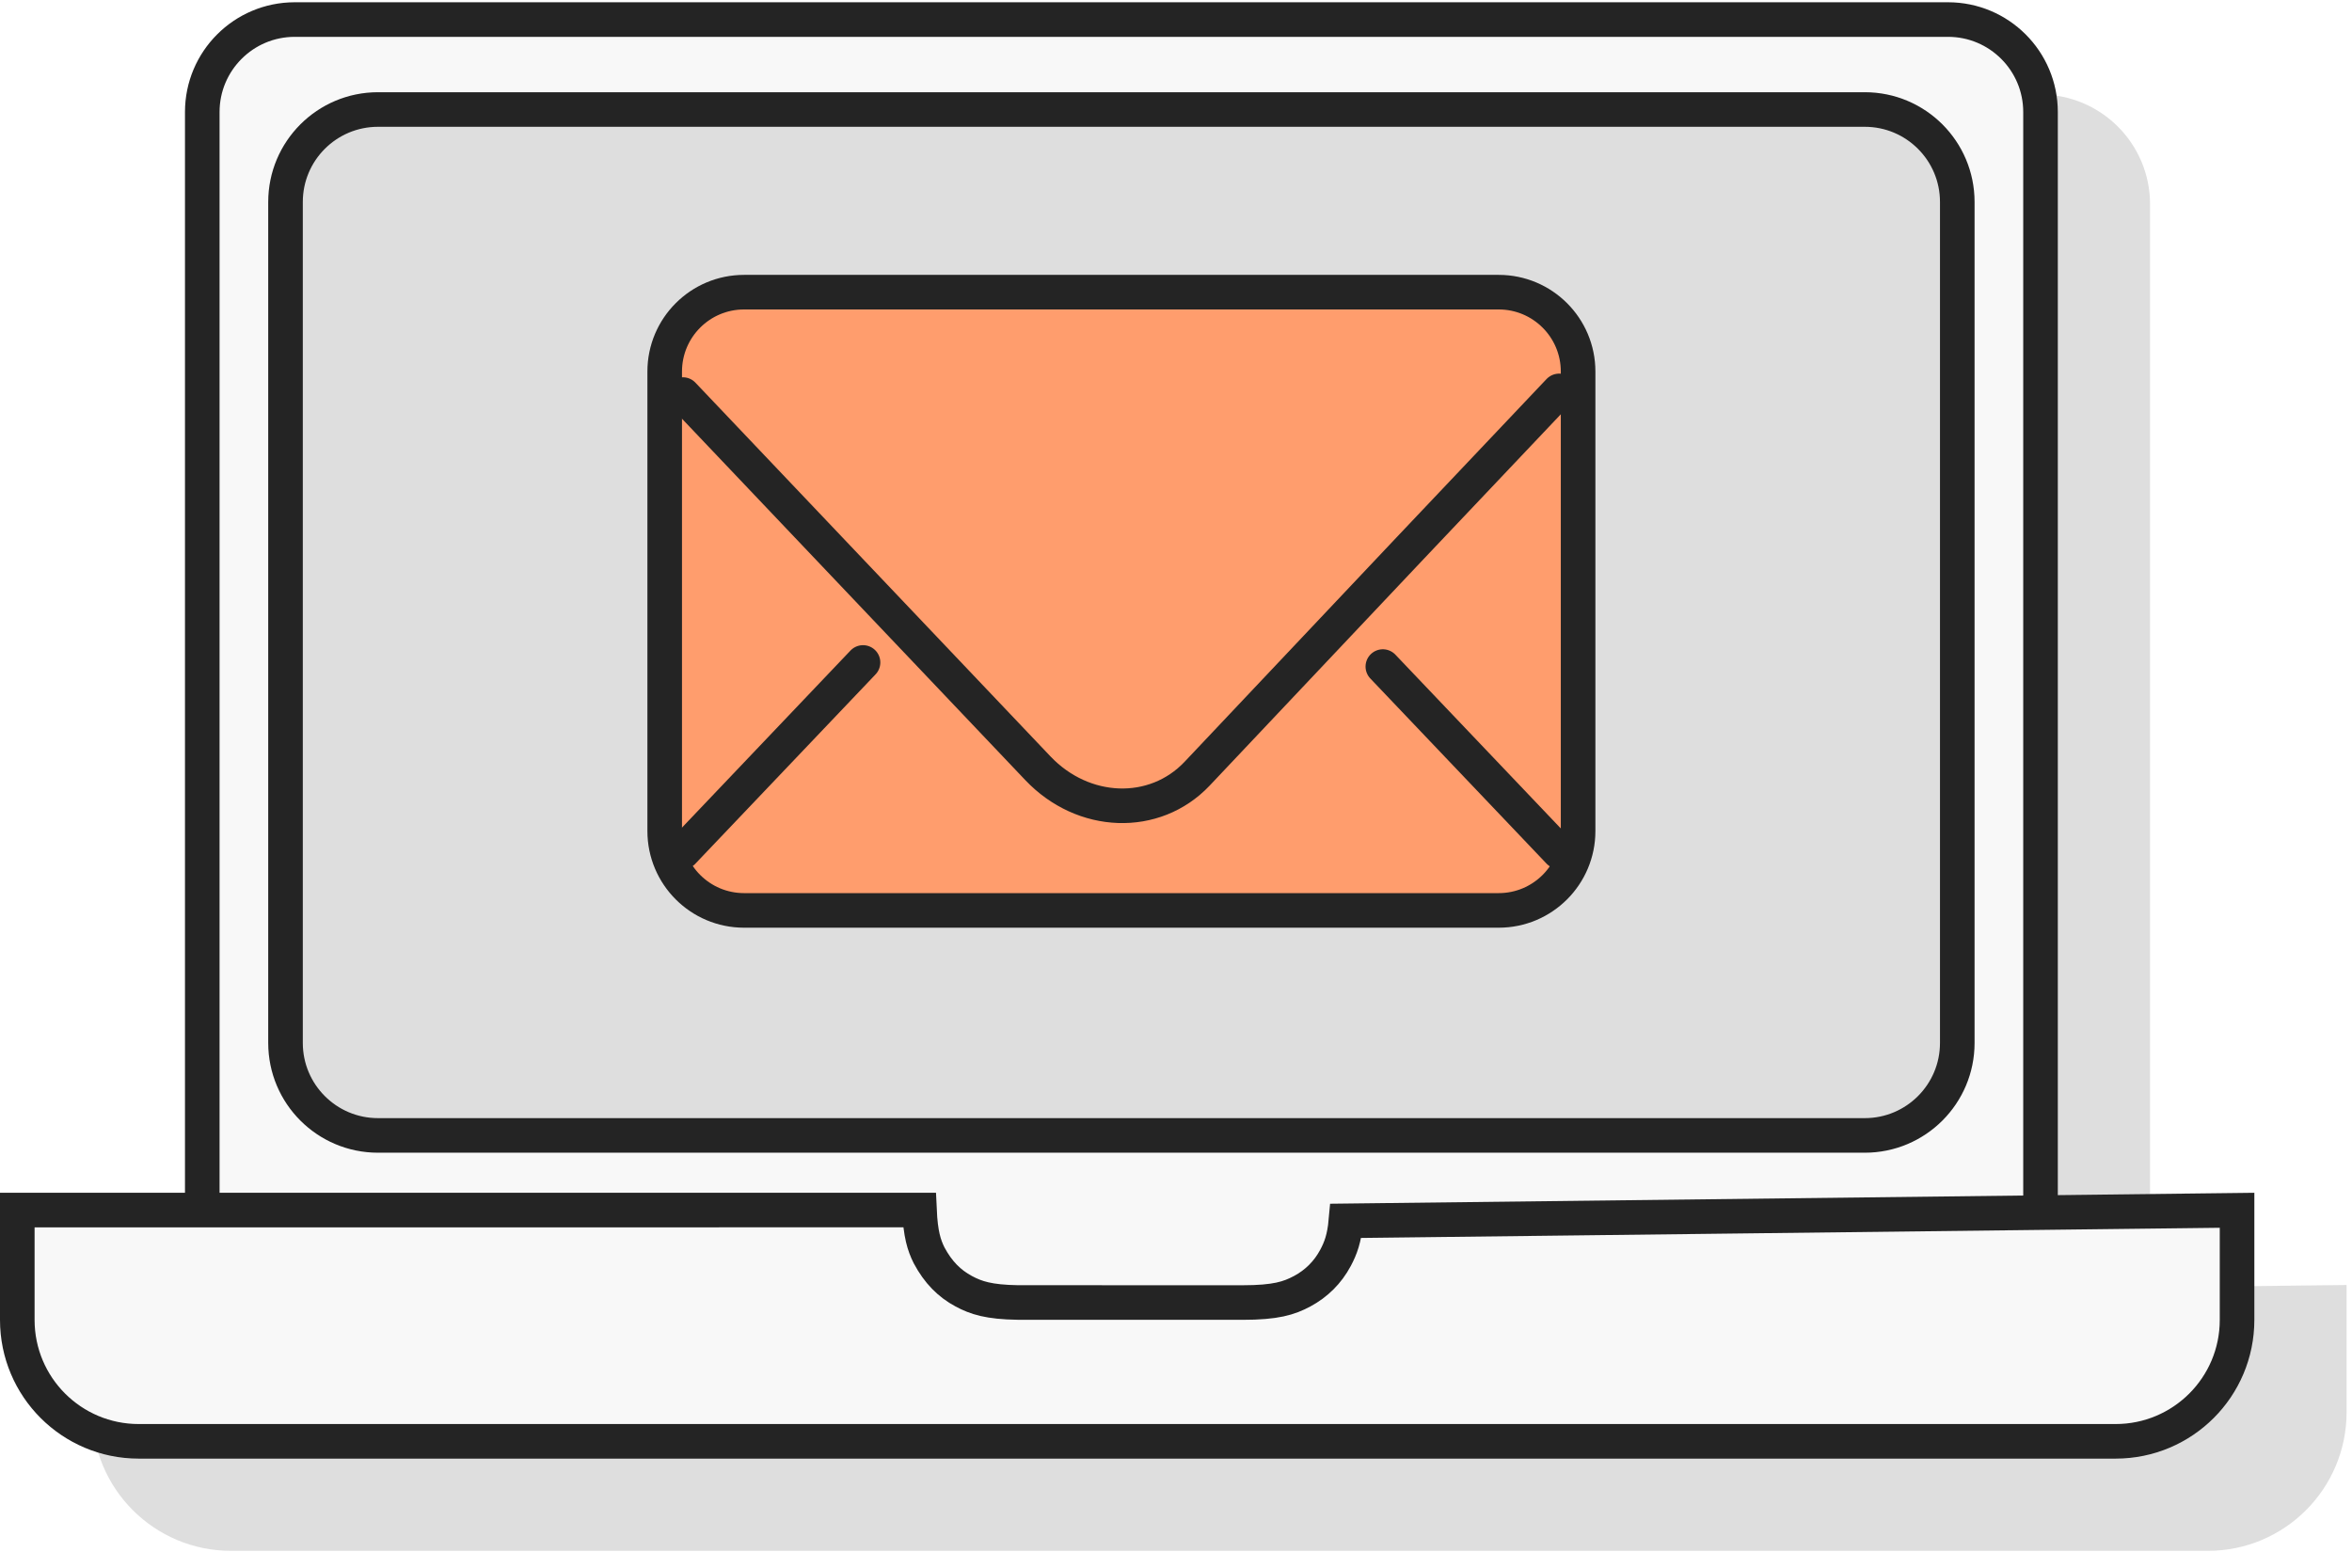
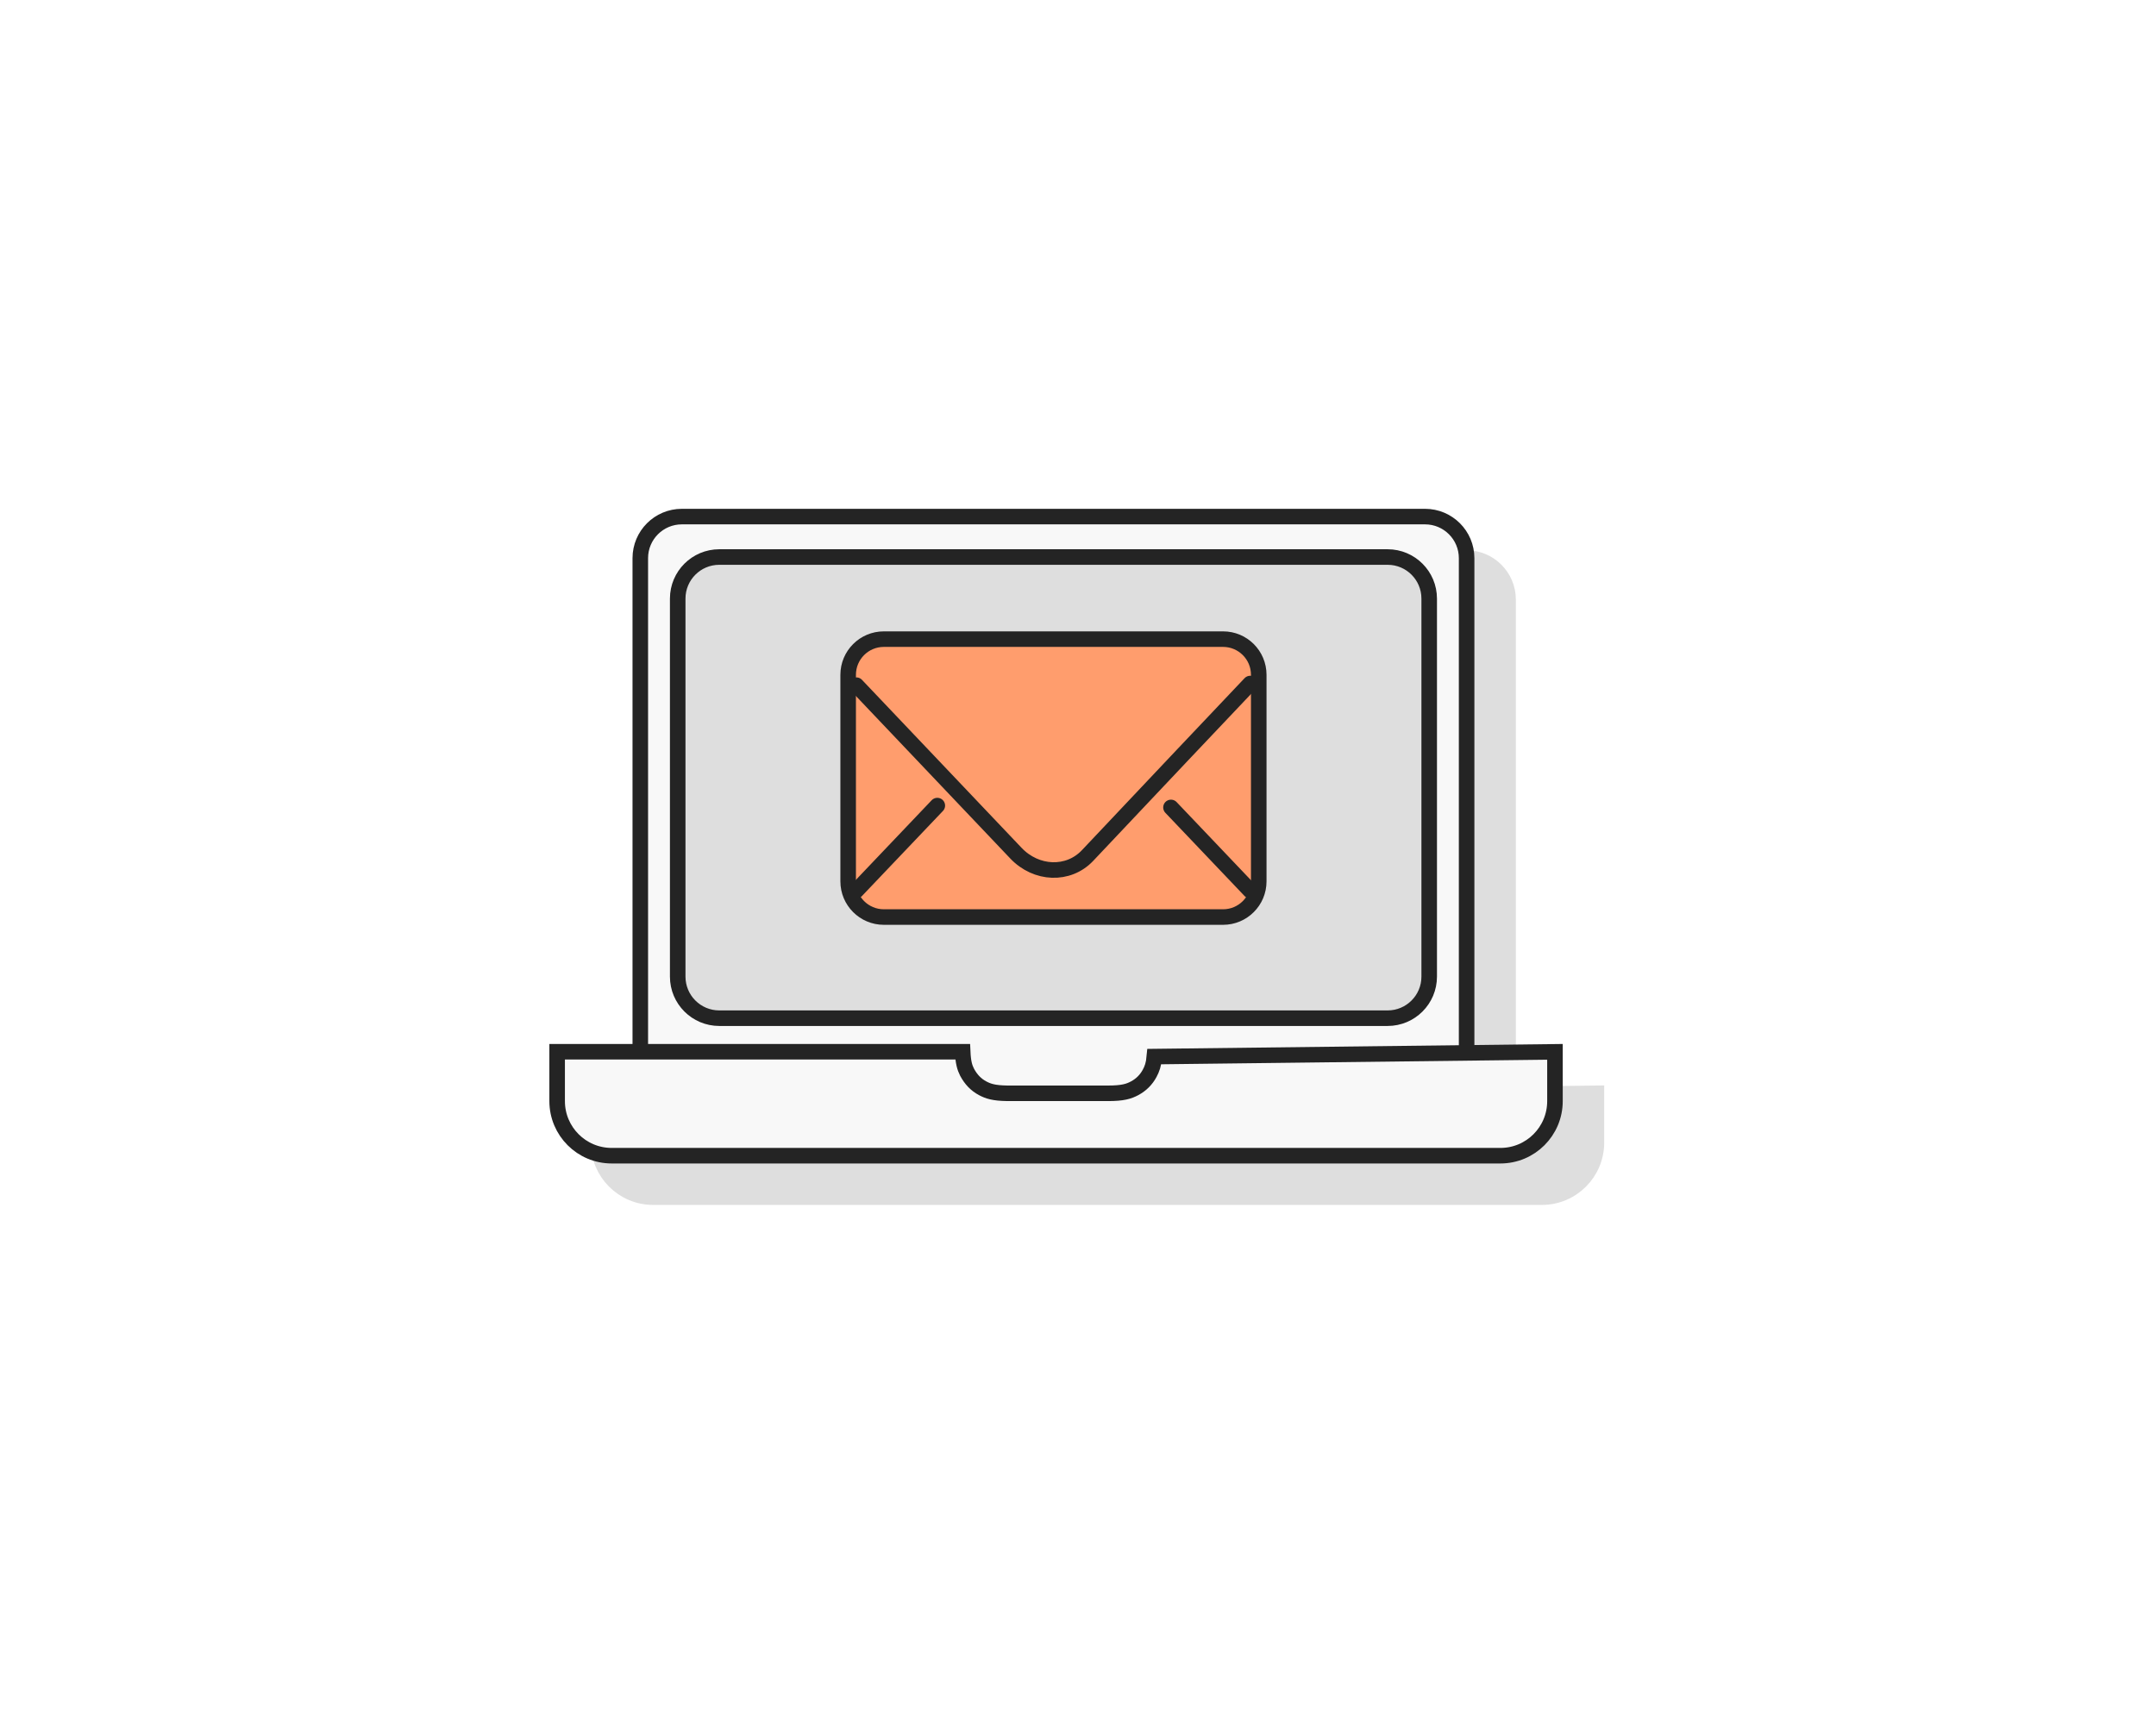
- <svg xmlns="http://www.w3.org/2000/svg" width="102px" height="68px" viewBox="0 0 102 68" version="1.1">
-   <g id="01_Design" stroke="none" stroke-width="1" fill="none" fill-rule="evenodd">
-     <g id="03_Andere_dienstleistungen-Copy" transform="translate(-671, -1331)" stroke-width="1.5">
-       <g id="01lev_mailaccount_btn" transform="translate(616, 1279)">
-         <g id="Group-8" transform="translate(55, 52)">
-           <rect id="Rectangle" stroke="#DEDEDE" fill="#DEDEDE" x="12.772" y="4.848" width="79.72" height="58.663" rx="4.011" />
-           <path d="M43.875,56.487 C43.922,57.532 44.073,58.01 44.292,58.451 C44.684,59.187 45.173,59.675 45.795,60.009 C46.331,60.295 46.875,60.477 48.14,60.497 L48.14,60.497 L57.882,60.499 C59.328,60.499 59.903,60.312 60.471,60.009 C61.094,59.675 61.583,59.187 61.916,58.564 C62.14,58.145 62.3,57.722 62.369,56.955 L62.369,56.955 L101.015,56.497 L101.015,61.253 C101.015,62.707 100.426,64.024 99.473,64.977 C98.52,65.93 97.203,66.519 95.749,66.519 L95.749,66.519 L10.016,66.519 C8.562,66.519 7.245,65.93 6.292,64.977 C5.339,64.024 4.75,62.707 4.75,61.253 L4.75,61.253 L4.75,56.488 L43.875,56.487 Z" id="Combined-Shape" stroke="#DEDEDE" fill="#DEDEDE" />
-           <rect id="Rectangle" stroke="#242424" fill="#F8F8F8" x="8.772" y="0.848" width="79.72" height="58.663" rx="4.011" />
-           <rect id="Rectangle" stroke="#242424" fill="#DEDEDE" x="12.382" y="4.75" width="72.5" height="44.5" rx="4.011" />
-           <g id="Group-13" transform="translate(28.07621, 11)" stroke="#242424">
-             <rect id="Rectangle-Copy-33" fill="#FF9D6D" x="0.75" y="1.673" width="39.612" height="26.817" rx="3.443" />
-             <path d="M1.532,25.952 C3.541,23.84 6.147,21.102 9.351,17.735 M31.894,17.913 C35.013,21.19 37.561,23.868 39.539,25.946" id="Shape" stroke-linecap="round" stroke-linejoin="round" />
-             <path d="M39.539,5.956 C36.07,9.609 30.835,15.145 23.835,22.565 C21.993,24.505 18.902,24.397 16.933,22.323 C10.091,15.12 4.96,9.717 1.539,6.115" id="Path" stroke-linecap="round" stroke-linejoin="round" />
-           </g>
-           <path d="M39.875,52.487 C39.922,53.532 40.073,54.01 40.292,54.451 C40.684,55.187 41.173,55.675 41.795,56.009 C42.331,56.295 42.875,56.477 44.14,56.497 L44.14,56.497 L53.882,56.499 C55.328,56.499 55.903,56.312 56.471,56.009 C57.094,55.675 57.583,55.187 57.916,54.564 C58.14,54.145 58.3,53.722 58.369,52.955 L58.369,52.955 L97.015,52.497 L97.015,57.253 C97.015,58.707 96.426,60.024 95.473,60.977 C94.52,61.93 93.203,62.519 91.749,62.519 L91.749,62.519 L6.016,62.519 C4.562,62.519 3.245,61.93 2.292,60.977 C1.339,60.024 0.75,58.707 0.75,57.253 L0.75,57.253 L0.75,52.488 L39.875,52.487 Z" id="Combined-Shape" stroke="#242424" fill="#F8F8F8" />
-         </g>
-       </g>
+ <svg xmlns="http://www.w3.org/2000/svg" width="208" height="166" viewBox="0 0 208 166">
+   <g fill="none" fill-rule="evenodd" stroke-width="1.5" transform="translate(53 49)">
+     <rect width="79.72" height="58.663" x="12.772" y="4.848" fill="#DEDEDE" stroke="#DEDEDE" rx="4.011" />
+     <path fill="#DEDEDE" stroke="#DEDEDE" d="M43.875,56.488 L4.75,56.488 L4.75,61.253 C4.75,62.707 5.339,64.024 6.292,64.977 C7.245,65.93 8.562,66.519 10.016,66.519 L95.749,66.519 C97.203,66.519 98.52,65.93 99.473,64.977 C100.426,64.024 101.015,62.707 101.015,61.253 L101.015,56.497 L62.369,56.955 C62.3,57.722 62.14,58.145 61.916,58.564 C61.583,59.187 61.094,59.675 60.471,60.009 C59.903,60.312 59.328,60.499 57.882,60.499 L48.14,60.497 C46.875,60.477 46.331,60.295 45.795,60.009 C45.173,59.675 44.684,59.187 44.292,58.451 C44.072,58.009 43.921,57.531 43.875,56.488 Z" />
+     <rect width="79.72" height="58.663" x="8.772" y=".848" fill="#F8F8F8" stroke="#242424" rx="4.011" />
+     <rect width="72.5" height="44.5" x="12.382" y="4.75" fill="#DEDEDE" stroke="#242424" rx="4.011" />
+     <g stroke="#242424" transform="translate(28.076 11)">
+       <rect width="39.612" height="26.817" x=".75" y="1.673" fill="#FF9D6D" rx="3.443" />
+       <path stroke-linecap="round" stroke-linejoin="round" d="M1.532 25.952C3.541 23.84 6.147 21.102 9.351 17.735M31.894 17.913C35.013 21.19 37.561 23.868 39.539 25.946M39.539 5.956C36.07 9.609 30.835 15.145 23.835 22.565 21.993 24.505 18.902 24.397 16.933 22.323 10.091 15.12 4.96 9.717 1.539 6.115" />
    </g>
+     <path fill="#F8F8F8" stroke="#242424" d="M39.875,52.488 L0.75,52.488 L0.75,57.253 C0.75,58.707 1.339,60.024 2.292,60.977 C3.245,61.93 4.562,62.519 6.016,62.519 L91.749,62.519 C93.203,62.519 94.52,61.93 95.473,60.977 C96.426,60.024 97.015,58.707 97.015,57.253 L97.015,52.497 L58.369,52.955 C58.3,53.722 58.14,54.145 57.916,54.564 C57.583,55.187 57.094,55.675 56.471,56.009 C55.903,56.312 55.328,56.499 53.882,56.499 L44.14,56.497 C42.875,56.477 42.331,56.295 41.795,56.009 C41.173,55.675 40.684,55.187 40.292,54.451 C40.072,54.009 39.921,53.531 39.875,52.488 Z" />
  </g>
</svg>
